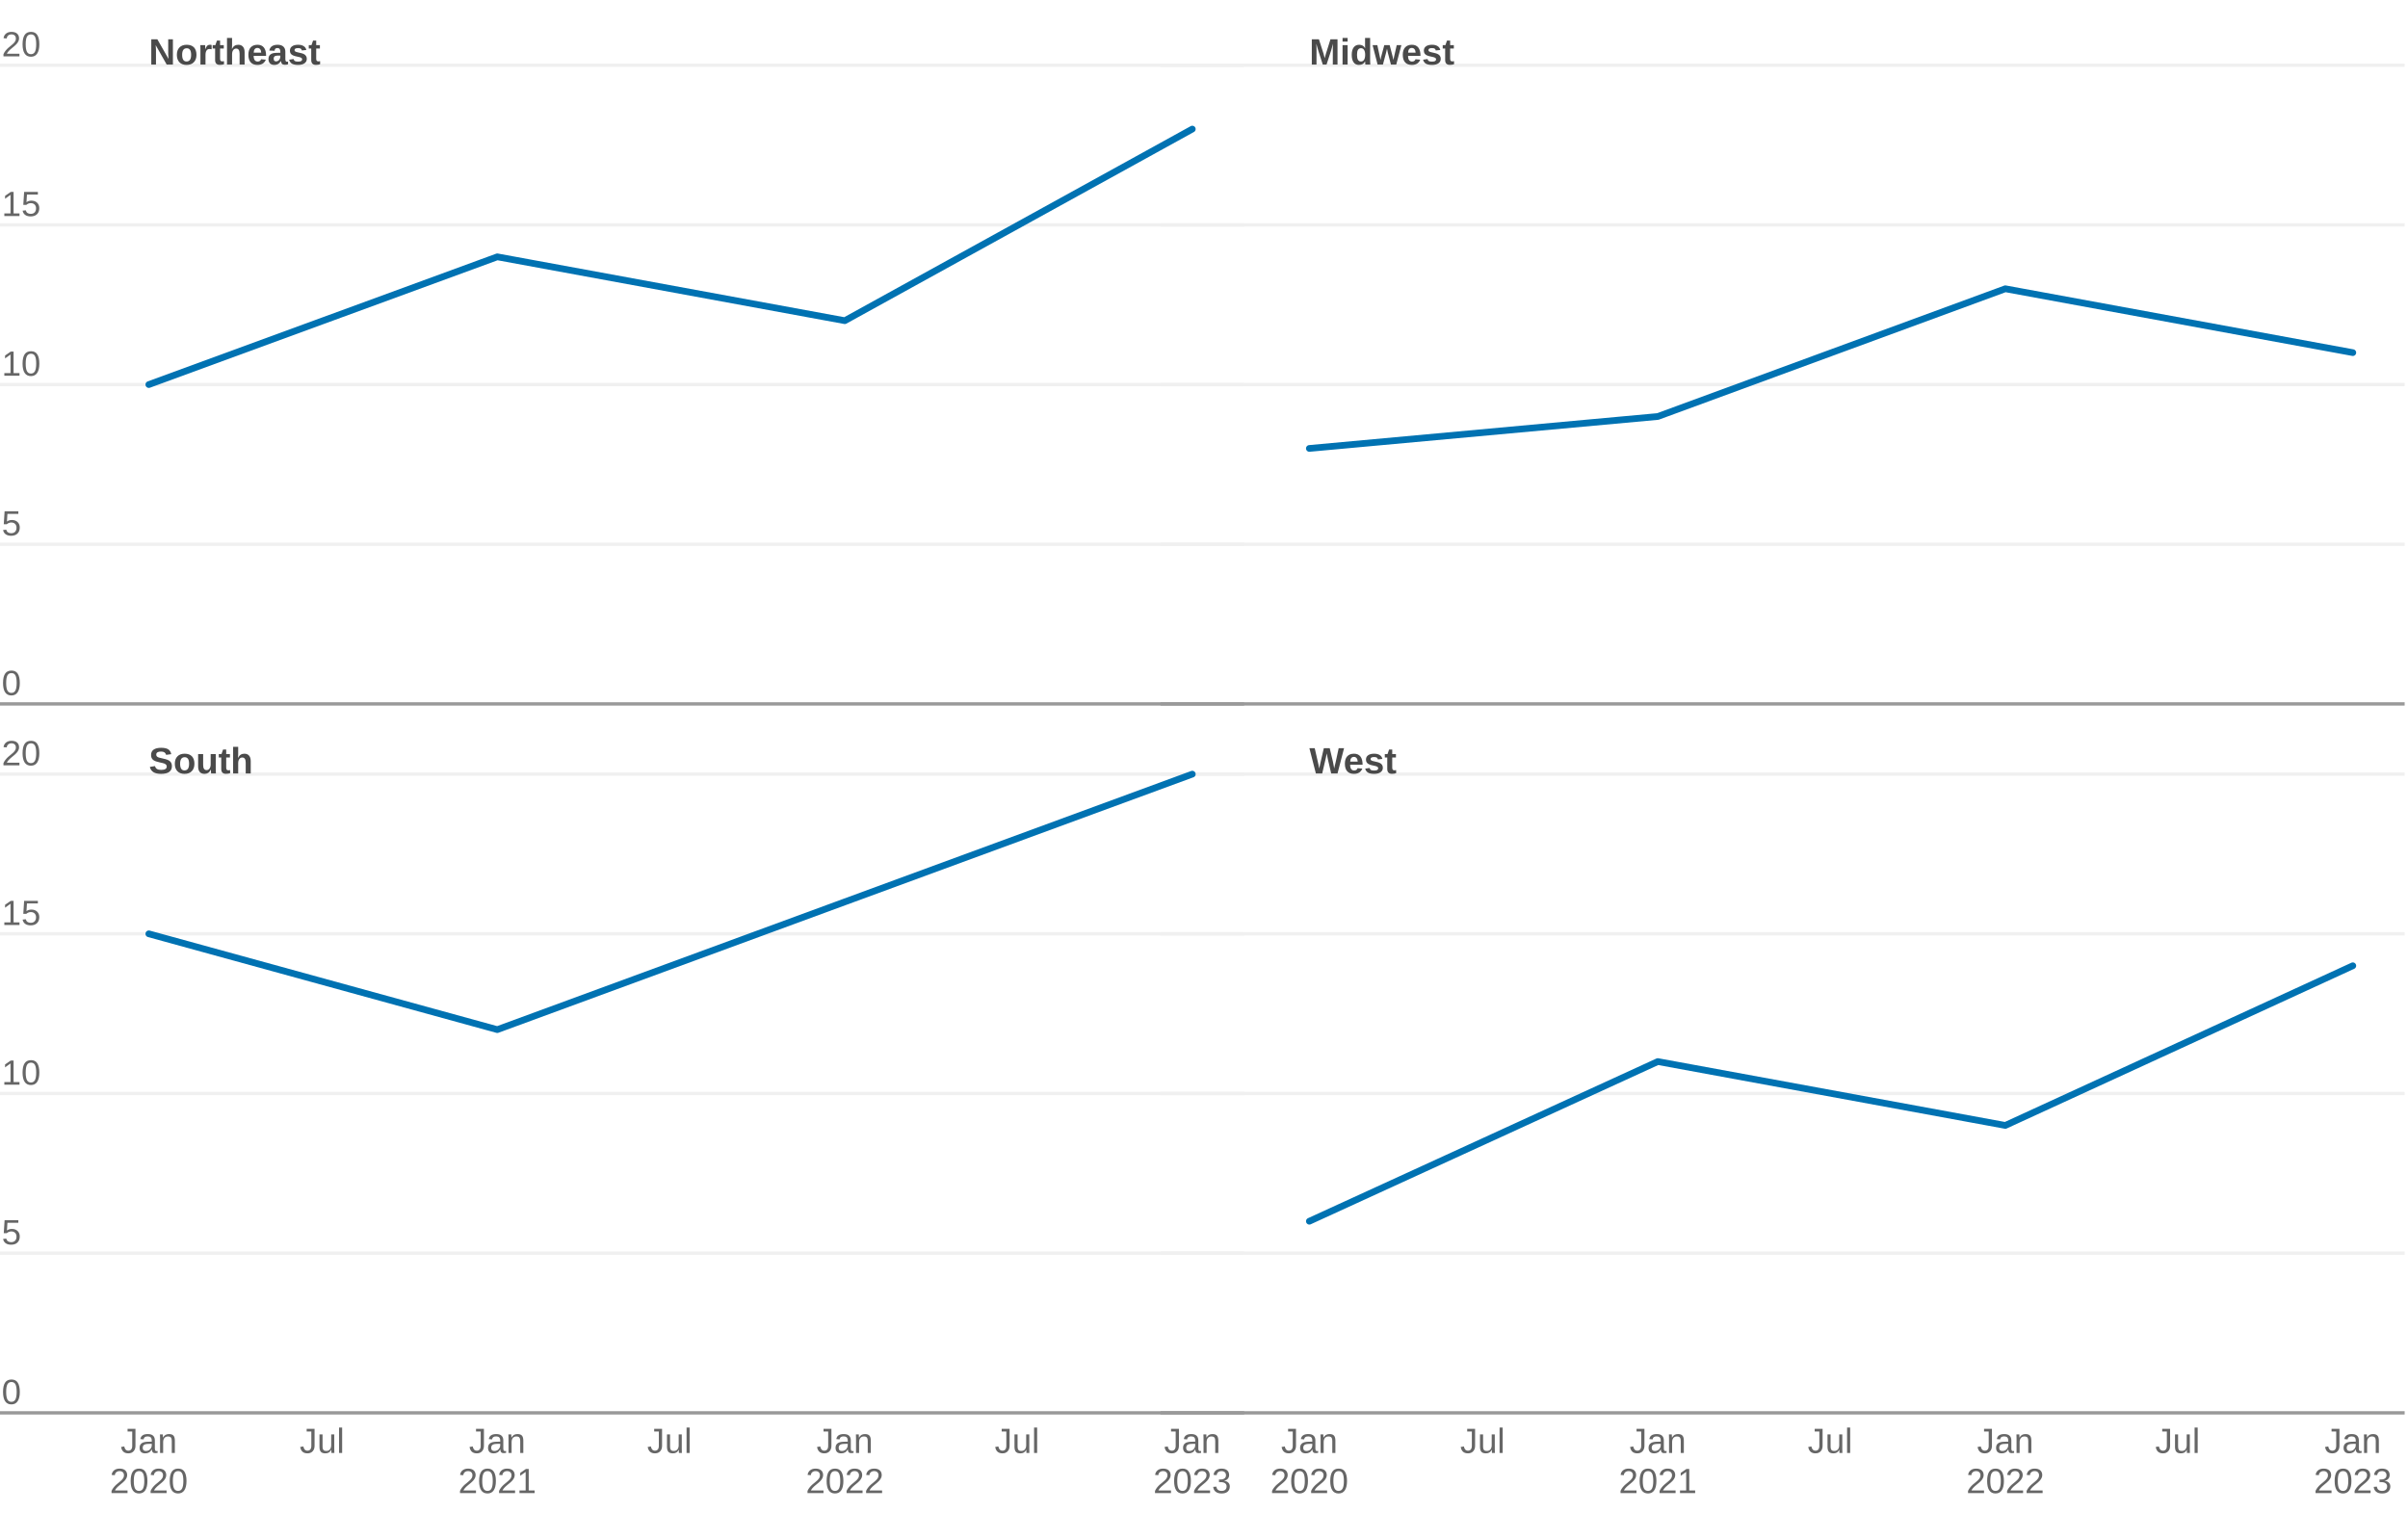
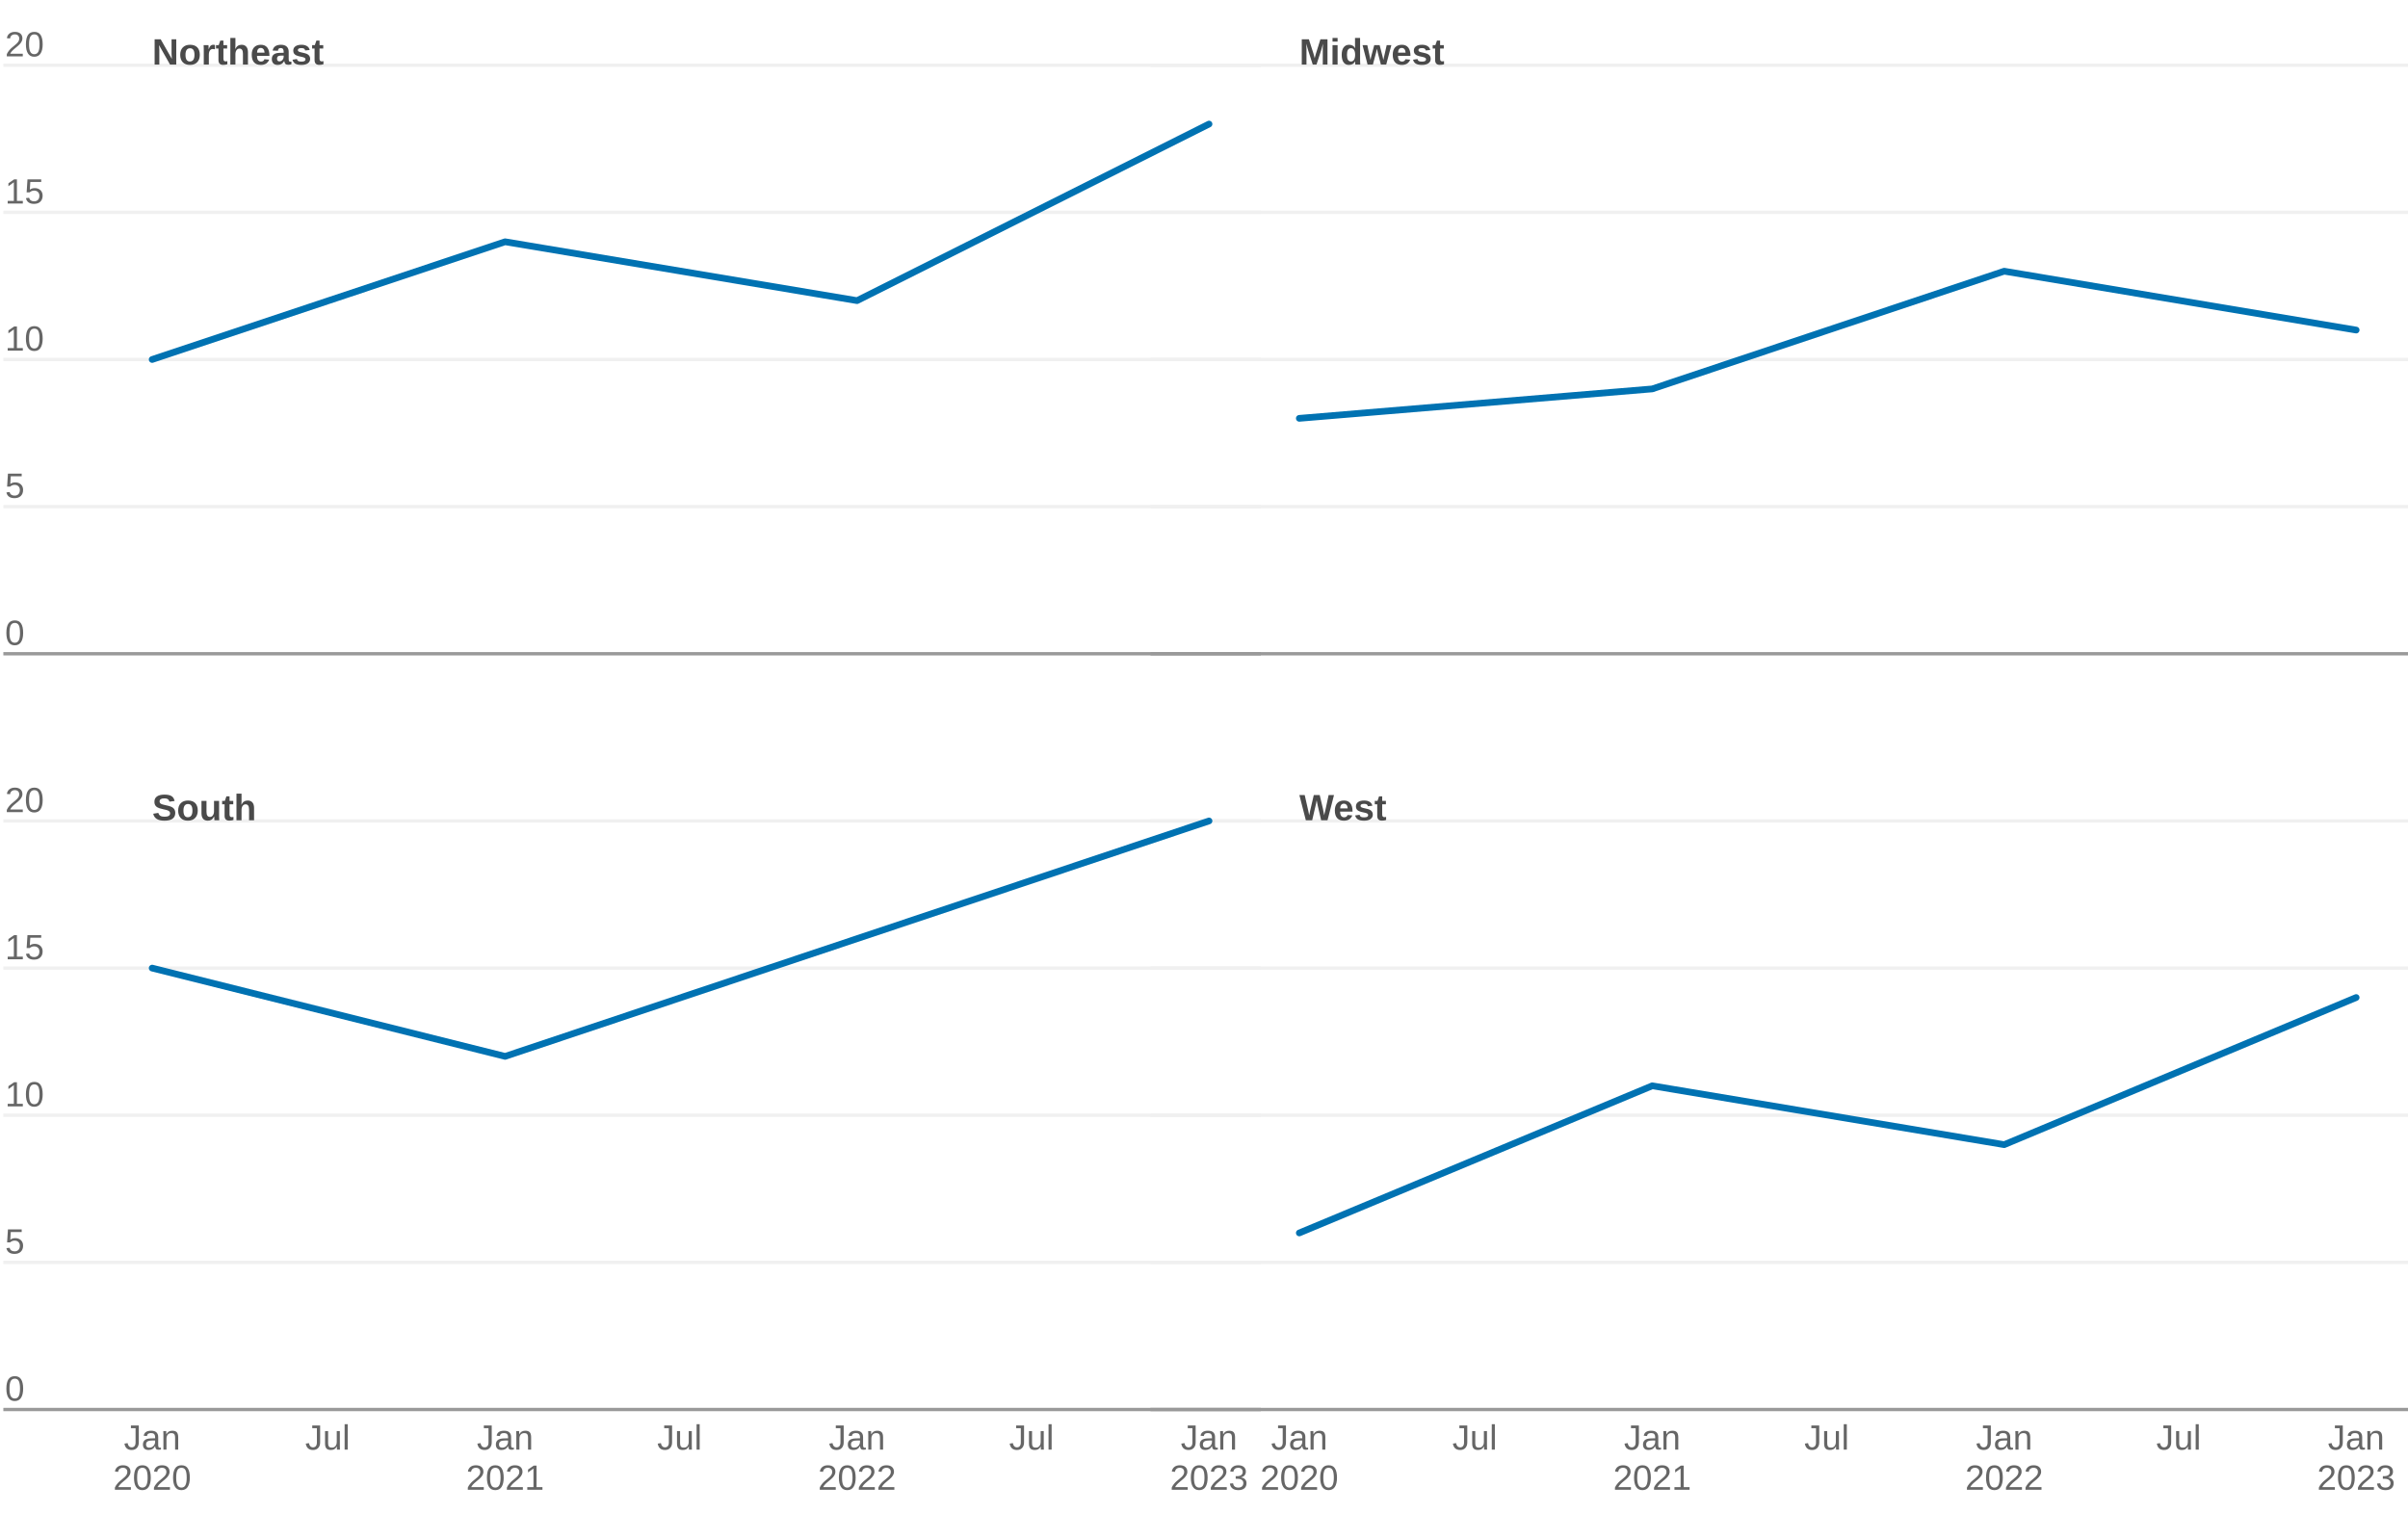
<svg class="tblchart-facet" fill="currentColor" font-family="system-ui, sans-serif" font-size="10" text-anchor="middle" width="720" height="460" viewBox="0 0 720 460" style="background: transparent; color: rgb(74, 74, 74); font-family: Figtree, &quot;Source Sans 3&quot;, system-ui, -apple-system, &quot;Segoe UI&quot;, Arial, sans-serif; font-size: 10.5px; overflow: visible;" data-margin-left="44" data-margin-right="16" data-margin-top="18" data-margin-bottom="38">
  <style>:where(.tblchart-facet) {
  --plot-background: white;
  display: block;
  height: auto;
  height: intrinsic;
  max-width: 100%;
}
:where(.tblchart-facet text),
:where(.tblchart-facet tspan) {
  white-space: pre;
}</style>
  <g aria-label="rule" transform="translate(0,0.5)">
-     <g stroke="#F0F0F0" transform="translate(0,1)">
-       <line x1="0" x2="372" y1="161.25" y2="161.25" />
-       <line x1="0" x2="372" y1="113.5" y2="113.5" />
-       <line x1="0" x2="372" y1="65.75" y2="65.75" />
-       <line x1="0" x2="372" y1="18" y2="18" />
+     <g stroke="#F0F0F0" transform="translate(1,1)">
+       <line x1="0" x2="376" y1="150" y2="150" />
+       <line x1="0" x2="376" y1="106" y2="106" />
+       <line x1="0" x2="376" y1="62" y2="62" />
+       <line x1="0" x2="376" y1="18" y2="18" />
    </g>
-     <g stroke="#F0F0F0" transform="translate(0,213)">
-       <line x1="0" x2="372" y1="161.25" y2="161.25" />
-       <line x1="0" x2="372" y1="113.5" y2="113.5" />
-       <line x1="0" x2="372" y1="65.75" y2="65.75" />
-       <line x1="0" x2="372" y1="18" y2="18" />
+     <g stroke="#F0F0F0" transform="translate(1,227)">
+       <line x1="0" x2="376" y1="150" y2="150" />
+       <line x1="0" x2="376" y1="106" y2="106" />
+       <line x1="0" x2="376" y1="62" y2="62" />
+       <line x1="0" x2="376" y1="18" y2="18" />
    </g>
-     <g stroke="#F0F0F0" transform="translate(347,1)">
-       <line x1="0" x2="372" y1="161.25" y2="161.25" />
-       <line x1="0" x2="372" y1="113.5" y2="113.5" />
-       <line x1="0" x2="372" y1="65.75" y2="65.75" />
-       <line x1="0" x2="372" y1="18" y2="18" />
+     <g stroke="#F0F0F0" transform="translate(344,1)">
+       <line x1="0" x2="376" y1="150" y2="150" />
+       <line x1="0" x2="376" y1="106" y2="106" />
+       <line x1="0" x2="376" y1="62" y2="62" />
+       <line x1="0" x2="376" y1="18" y2="18" />
    </g>
-     <g stroke="#F0F0F0" transform="translate(347,213)">
-       <line x1="0" x2="372" y1="161.25" y2="161.25" />
-       <line x1="0" x2="372" y1="113.5" y2="113.5" />
-       <line x1="0" x2="372" y1="65.75" y2="65.75" />
-       <line x1="0" x2="372" y1="18" y2="18" />
+     <g stroke="#F0F0F0" transform="translate(344,227)">
+       <line x1="0" x2="376" y1="150" y2="150" />
+       <line x1="0" x2="376" y1="106" y2="106" />
+       <line x1="0" x2="376" y1="62" y2="62" />
+       <line x1="0" x2="376" y1="18" y2="18" />
    </g>
  </g>
  <g aria-label="text" transform="translate(-43.5,-5.5)">
-     <g class="tbl-y-tick-label" fill="#666666" text-anchor="start" font-size="10.5" font-weight="500" transform="translate(0,1)">
-       <text y="0.32em" transform="translate(44,209)">0</text>
-       <text y="0.32em" transform="translate(44,161.25)">5</text>
-       <text y="0.32em" transform="translate(44,113.5)">10</text>
-       <text y="0.32em" transform="translate(44,65.75)">15</text>
+     <g class="tbl-y-tick-label" fill="#666666" text-anchor="start" font-size="10.5" font-weight="500" transform="translate(1,1)">
+       <text y="0.32em" transform="translate(44,194)">0</text>
+       <text y="0.32em" transform="translate(44,150)">5</text>
+       <text y="0.32em" transform="translate(44,106)">10</text>
+       <text y="0.32em" transform="translate(44,62)">15</text>
      <text y="0.32em" transform="translate(44,18)">20</text>
    </g>
-     <g class="tbl-y-tick-label" fill="#666666" text-anchor="start" font-size="10.5" font-weight="500" transform="translate(0,213)">
-       <text y="0.32em" transform="translate(44,209)">0</text>
-       <text y="0.32em" transform="translate(44,161.25)">5</text>
-       <text y="0.32em" transform="translate(44,113.5)">10</text>
-       <text y="0.32em" transform="translate(44,65.75)">15</text>
+     <g class="tbl-y-tick-label" fill="#666666" text-anchor="start" font-size="10.5" font-weight="500" transform="translate(1,227)">
+       <text y="0.32em" transform="translate(44,194)">0</text>
+       <text y="0.32em" transform="translate(44,150)">5</text>
+       <text y="0.32em" transform="translate(44,106)">10</text>
+       <text y="0.32em" transform="translate(44,62)">15</text>
      <text y="0.32em" transform="translate(44,18)">20</text>
    </g>
  </g>
  <g aria-label="text" transform="translate(0.5,12.5)">
-     <g class="tbl-x-axis-label" fill="#666666" font-size="10.5" font-weight="500" transform="translate(0,213)">
-       <text transform="translate(44,209)">Jan</text>
-       <text transform="translate(95.79836,209)">Jul</text>
-       <text transform="translate(148.1898,209)">Jan</text>
-       <text transform="translate(199.7035,209)">Jul</text>
-       <text transform="translate(252.0949,209)">Jan</text>
-       <text transform="translate(303.6086,209)">Jul</text>
-       <text transform="translate(356,209)">Jan</text>
+     <g class="tbl-x-axis-label" fill="#666666" font-size="10.5" font-weight="500" transform="translate(1,227)">
+       <text transform="translate(44,194)">Jan</text>
+       <text transform="translate(96.46244,194)">Jul</text>
+       <text transform="translate(149.5255,194)">Jan</text>
+       <text transform="translate(201.6997,194)">Jul</text>
+       <text transform="translate(254.7628,194)">Jan</text>
+       <text transform="translate(306.9369,194)">Jul</text>
+       <text transform="translate(360,194)">Jan</text>
    </g>
-     <g class="tbl-x-axis-label" fill="#666666" font-size="10.5" font-weight="500" transform="translate(347,213)">
-       <text transform="translate(44,209)">Jan</text>
-       <text transform="translate(95.79836,209)">Jul</text>
-       <text transform="translate(148.1898,209)">Jan</text>
-       <text transform="translate(199.7035,209)">Jul</text>
-       <text transform="translate(252.0949,209)">Jan</text>
-       <text transform="translate(303.6086,209)">Jul</text>
-       <text transform="translate(356,209)">Jan</text>
+     <g class="tbl-x-axis-label" fill="#666666" font-size="10.5" font-weight="500" transform="translate(344,227)">
+       <text transform="translate(44,194)">Jan</text>
+       <text transform="translate(96.46244,194)">Jul</text>
+       <text transform="translate(149.5255,194)">Jan</text>
+       <text transform="translate(201.6997,194)">Jul</text>
+       <text transform="translate(254.7628,194)">Jan</text>
+       <text transform="translate(306.9369,194)">Jul</text>
+       <text transform="translate(360,194)">Jan</text>
    </g>
  </g>
  <g aria-label="text" transform="translate(0.5,24.5)">
-     <g class="tbl-x-axis-label" fill="#666666" font-size="10.5" font-weight="500" transform="translate(0,213)">
-       <text transform="translate(44,209)">2020</text>
-       <text transform="translate(148.1898,209)">2021</text>
-       <text transform="translate(252.0949,209)">2022</text>
-       <text transform="translate(356,209)">2023</text>
+     <g class="tbl-x-axis-label" fill="#666666" font-size="10.5" font-weight="500" transform="translate(1,227)">
+       <text transform="translate(44,194)">2020</text>
+       <text transform="translate(149.5255,194)">2021</text>
+       <text transform="translate(254.7628,194)">2022</text>
+       <text transform="translate(360,194)">2023</text>
    </g>
-     <g class="tbl-x-axis-label" fill="#666666" font-size="10.5" font-weight="500" transform="translate(347,213)">
-       <text transform="translate(44,209)">2020</text>
-       <text transform="translate(148.1898,209)">2021</text>
-       <text transform="translate(252.0949,209)">2022</text>
-       <text transform="translate(356,209)">2023</text>
+     <g class="tbl-x-axis-label" fill="#666666" font-size="10.5" font-weight="500" transform="translate(344,227)">
+       <text transform="translate(44,194)">2020</text>
+       <text transform="translate(149.5255,194)">2021</text>
+       <text transform="translate(254.7628,194)">2022</text>
+       <text transform="translate(360,194)">2023</text>
    </g>
  </g>
  <g aria-label="rule" transform="translate(0,0.5)">
-     <g stroke="#999999" transform="translate(0,1)">
-       <line x1="0" x2="372" y1="209" y2="209" />
+     <g stroke="#999999" transform="translate(1,1)">
+       <line x1="0" x2="376" y1="194" y2="194" />
    </g>
-     <g stroke="#999999" transform="translate(0,213)">
-       <line x1="0" x2="372" y1="209" y2="209" />
+     <g stroke="#999999" transform="translate(1,227)">
+       <line x1="0" x2="376" y1="194" y2="194" />
    </g>
-     <g stroke="#999999" transform="translate(347,1)">
-       <line x1="0" x2="372" y1="209" y2="209" />
+     <g stroke="#999999" transform="translate(344,1)">
+       <line x1="0" x2="376" y1="194" y2="194" />
    </g>
-     <g stroke="#999999" transform="translate(347,213)">
-       <line x1="0" x2="372" y1="209" y2="209" />
+     <g stroke="#999999" transform="translate(344,227)">
+       <line x1="0" x2="376" y1="194" y2="194" />
    </g>
  </g>
  <g aria-label="line" transform="translate(0.5,0.5)">
-     <g fill="none" stroke="#0072B2" stroke-width="2" stroke-linejoin="round" stroke-linecap="round" transform="translate(0,1)">
-       <path d="M44,113.5L148.19,75.3L252.095,94.4L356,37.1" />
+     <g fill="none" stroke="#0072B2" stroke-width="2" stroke-linejoin="round" stroke-linecap="round" transform="translate(1,1)">
+       <path d="M44,106L149.526,70.8L254.763,88.4L360,35.6" />
    </g>
-     <g fill="none" stroke="#0072B2" stroke-width="2" stroke-linejoin="round" stroke-linecap="round" transform="translate(0,213)">
-       <path d="M44,65.75L148.19,94.4L252.095,56.2L356,18" />
+     <g fill="none" stroke="#0072B2" stroke-width="2" stroke-linejoin="round" stroke-linecap="round" transform="translate(1,227)">
+       <path d="M44,62L149.526,88.4L254.763,53.2L360,18" />
    </g>
-     <g fill="none" stroke="#0072B2" stroke-width="2" stroke-linejoin="round" stroke-linecap="round" transform="translate(347,1)">
-       <path d="M44,132.6L148.19,123.05L252.095,84.85L356,103.95" />
+     <g fill="none" stroke="#0072B2" stroke-width="2" stroke-linejoin="round" stroke-linecap="round" transform="translate(344,1)">
+       <path d="M44,123.6L149.526,114.8L254.763,79.6L360,97.2" />
    </g>
-     <g fill="none" stroke="#0072B2" stroke-width="2" stroke-linejoin="round" stroke-linecap="round" transform="translate(347,213)">
-       <path d="M44,151.7L148.19,103.95L252.095,123.05L356,75.3" />
+     <g fill="none" stroke="#0072B2" stroke-width="2" stroke-linejoin="round" stroke-linecap="round" transform="translate(344,227)">
+       <path d="M44,141.2L149.526,97.2L254.763,114.8L360,70.8" />
    </g>
  </g>
  <g aria-label="text" transform="translate(0.5,-7.5)">
-     <g class="tbl-pane-title" fill="#4A4A4A" text-anchor="start" font-size="11" font-weight="700" transform="translate(0,1)">
+     <g class="tbl-pane-title" fill="#4A4A4A" text-anchor="start" font-size="11" font-weight="700" transform="translate(1,1)">
      <text y="0.71em" transform="translate(44,18)">Northeast</text>
    </g>
-     <g class="tbl-pane-title" fill="#4A4A4A" text-anchor="start" font-size="11" font-weight="700" transform="translate(0,213)">
+     <g class="tbl-pane-title" fill="#4A4A4A" text-anchor="start" font-size="11" font-weight="700" transform="translate(1,227)">
      <text y="0.71em" transform="translate(44,18)">South</text>
    </g>
-     <g class="tbl-pane-title" fill="#4A4A4A" text-anchor="start" font-size="11" font-weight="700" transform="translate(347,1)">
+     <g class="tbl-pane-title" fill="#4A4A4A" text-anchor="start" font-size="11" font-weight="700" transform="translate(344,1)">
      <text y="0.71em" transform="translate(44,18)">Midwest</text>
    </g>
-     <g class="tbl-pane-title" fill="#4A4A4A" text-anchor="start" font-size="11" font-weight="700" transform="translate(347,213)">
+     <g class="tbl-pane-title" fill="#4A4A4A" text-anchor="start" font-size="11" font-weight="700" transform="translate(344,227)">
      <text y="0.71em" transform="translate(44,18)">West</text>
    </g>
  </g>
</svg>
